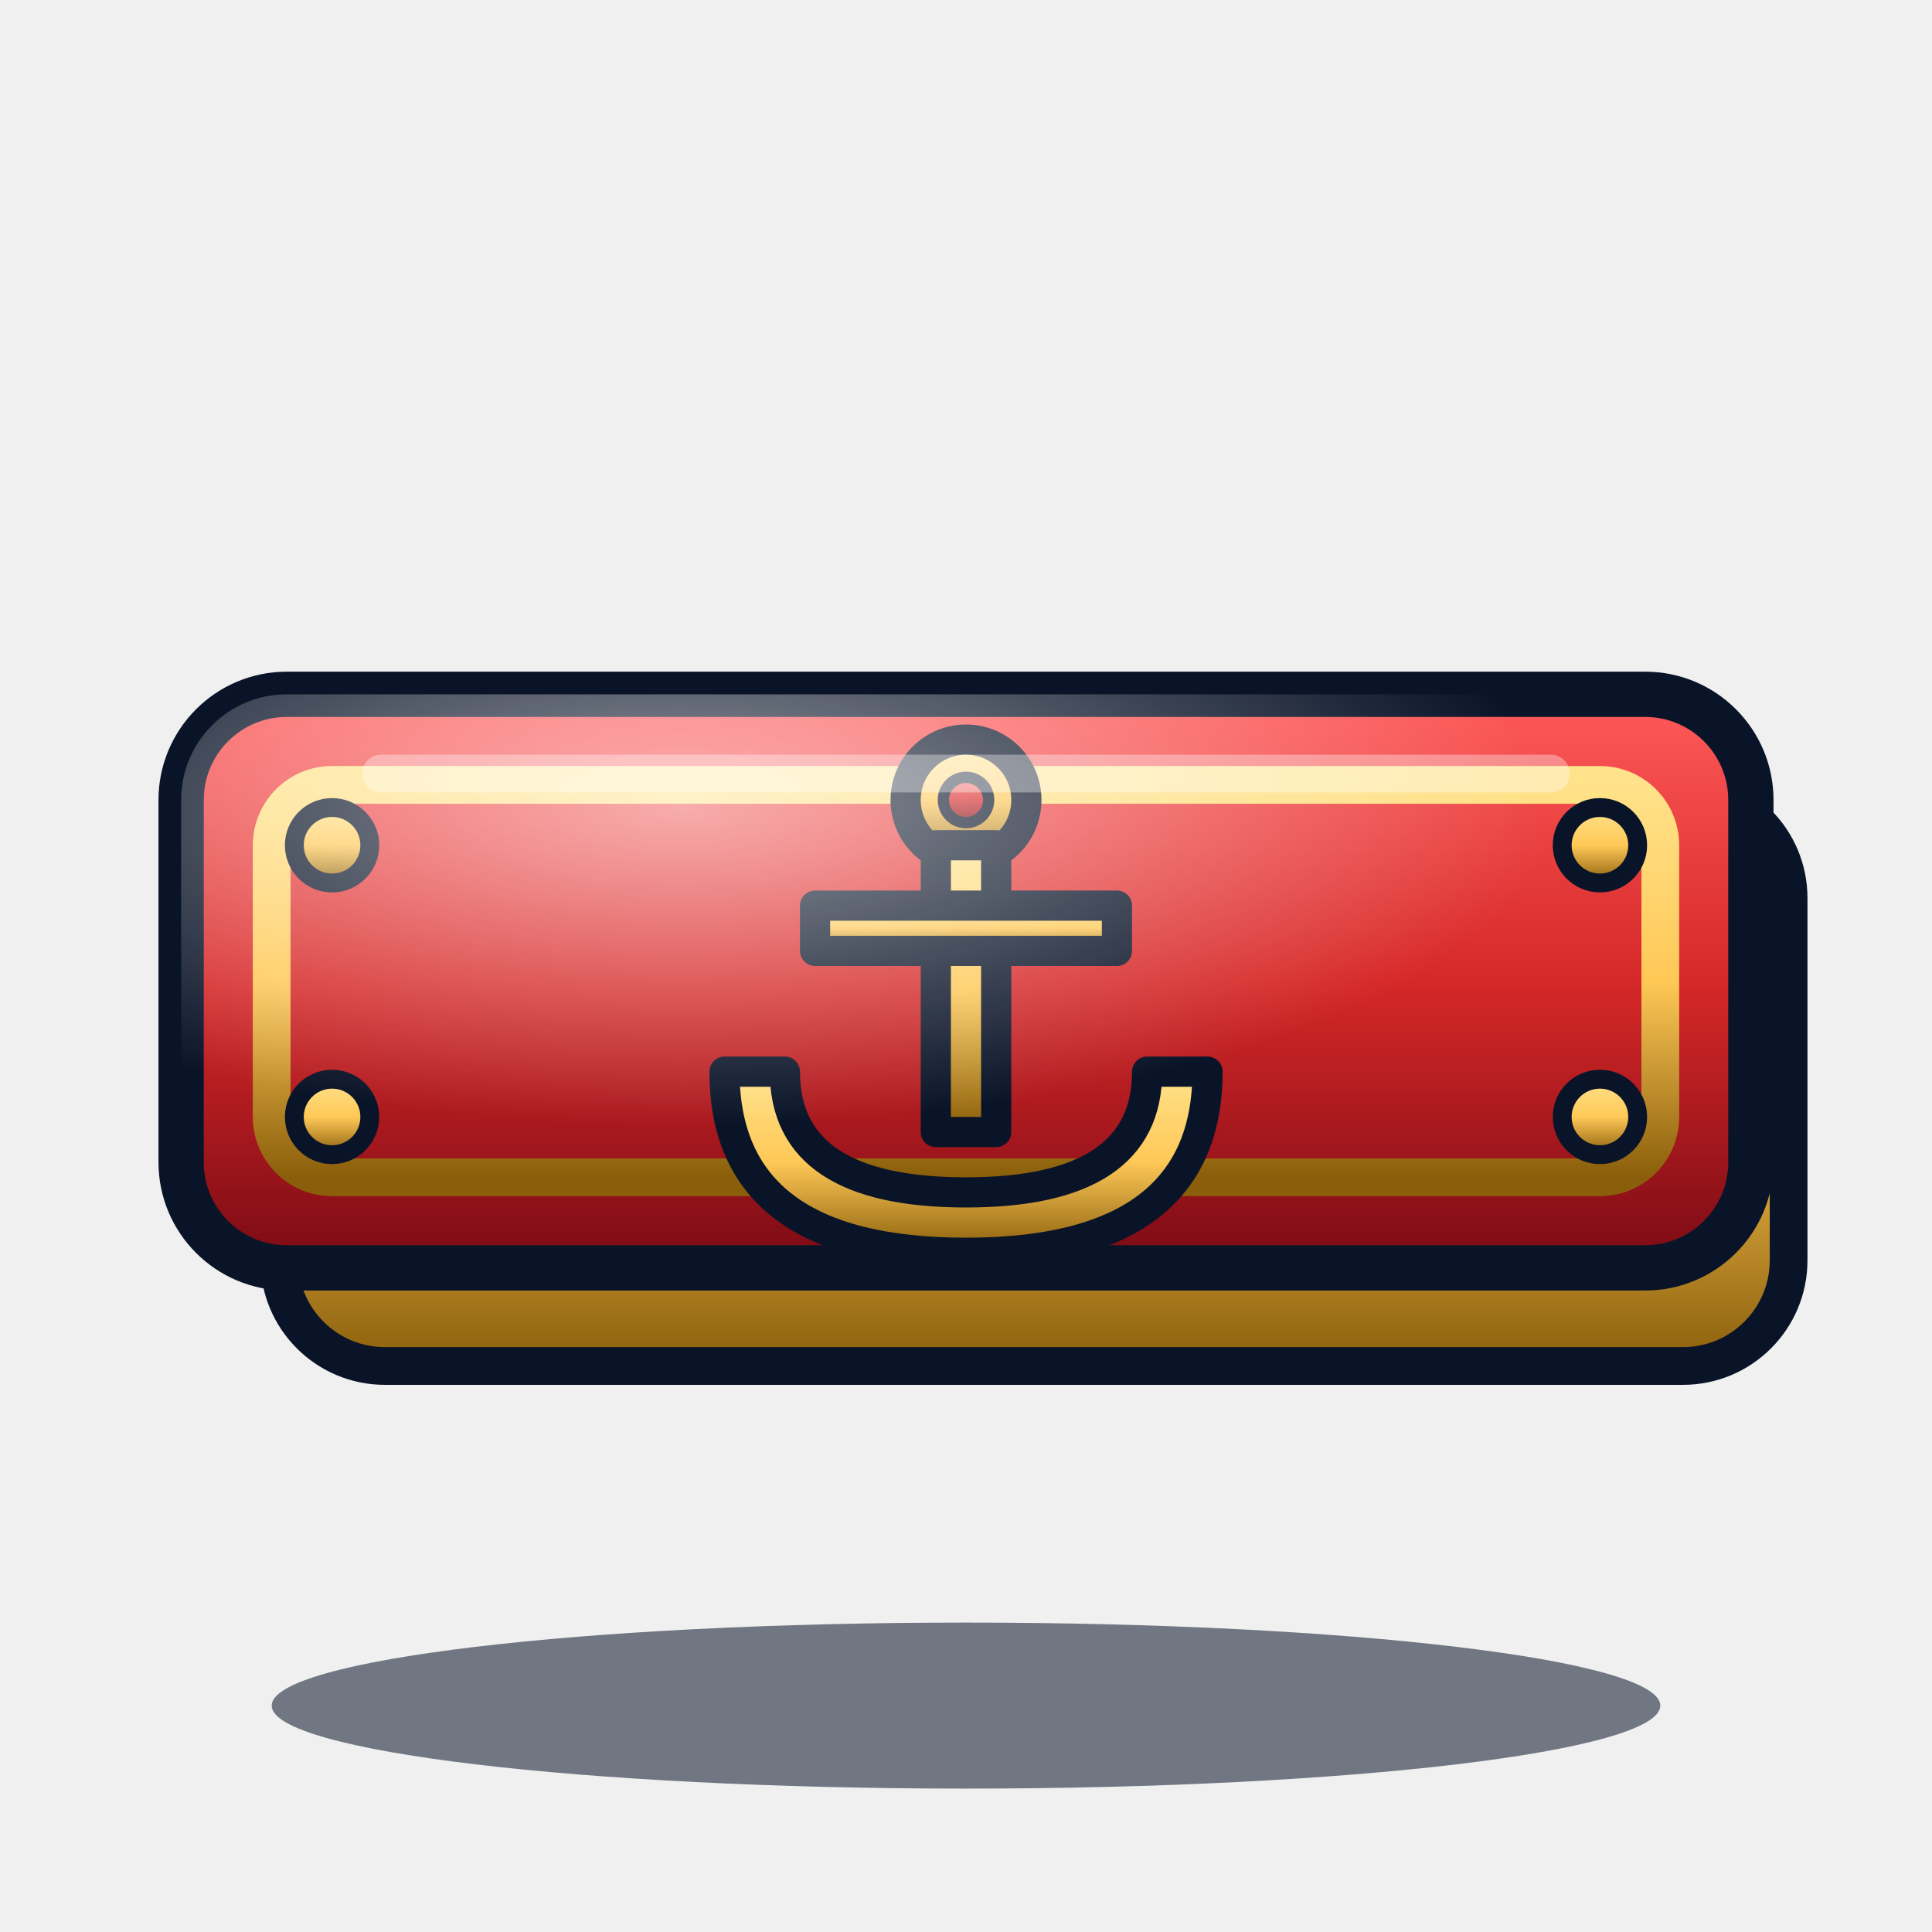
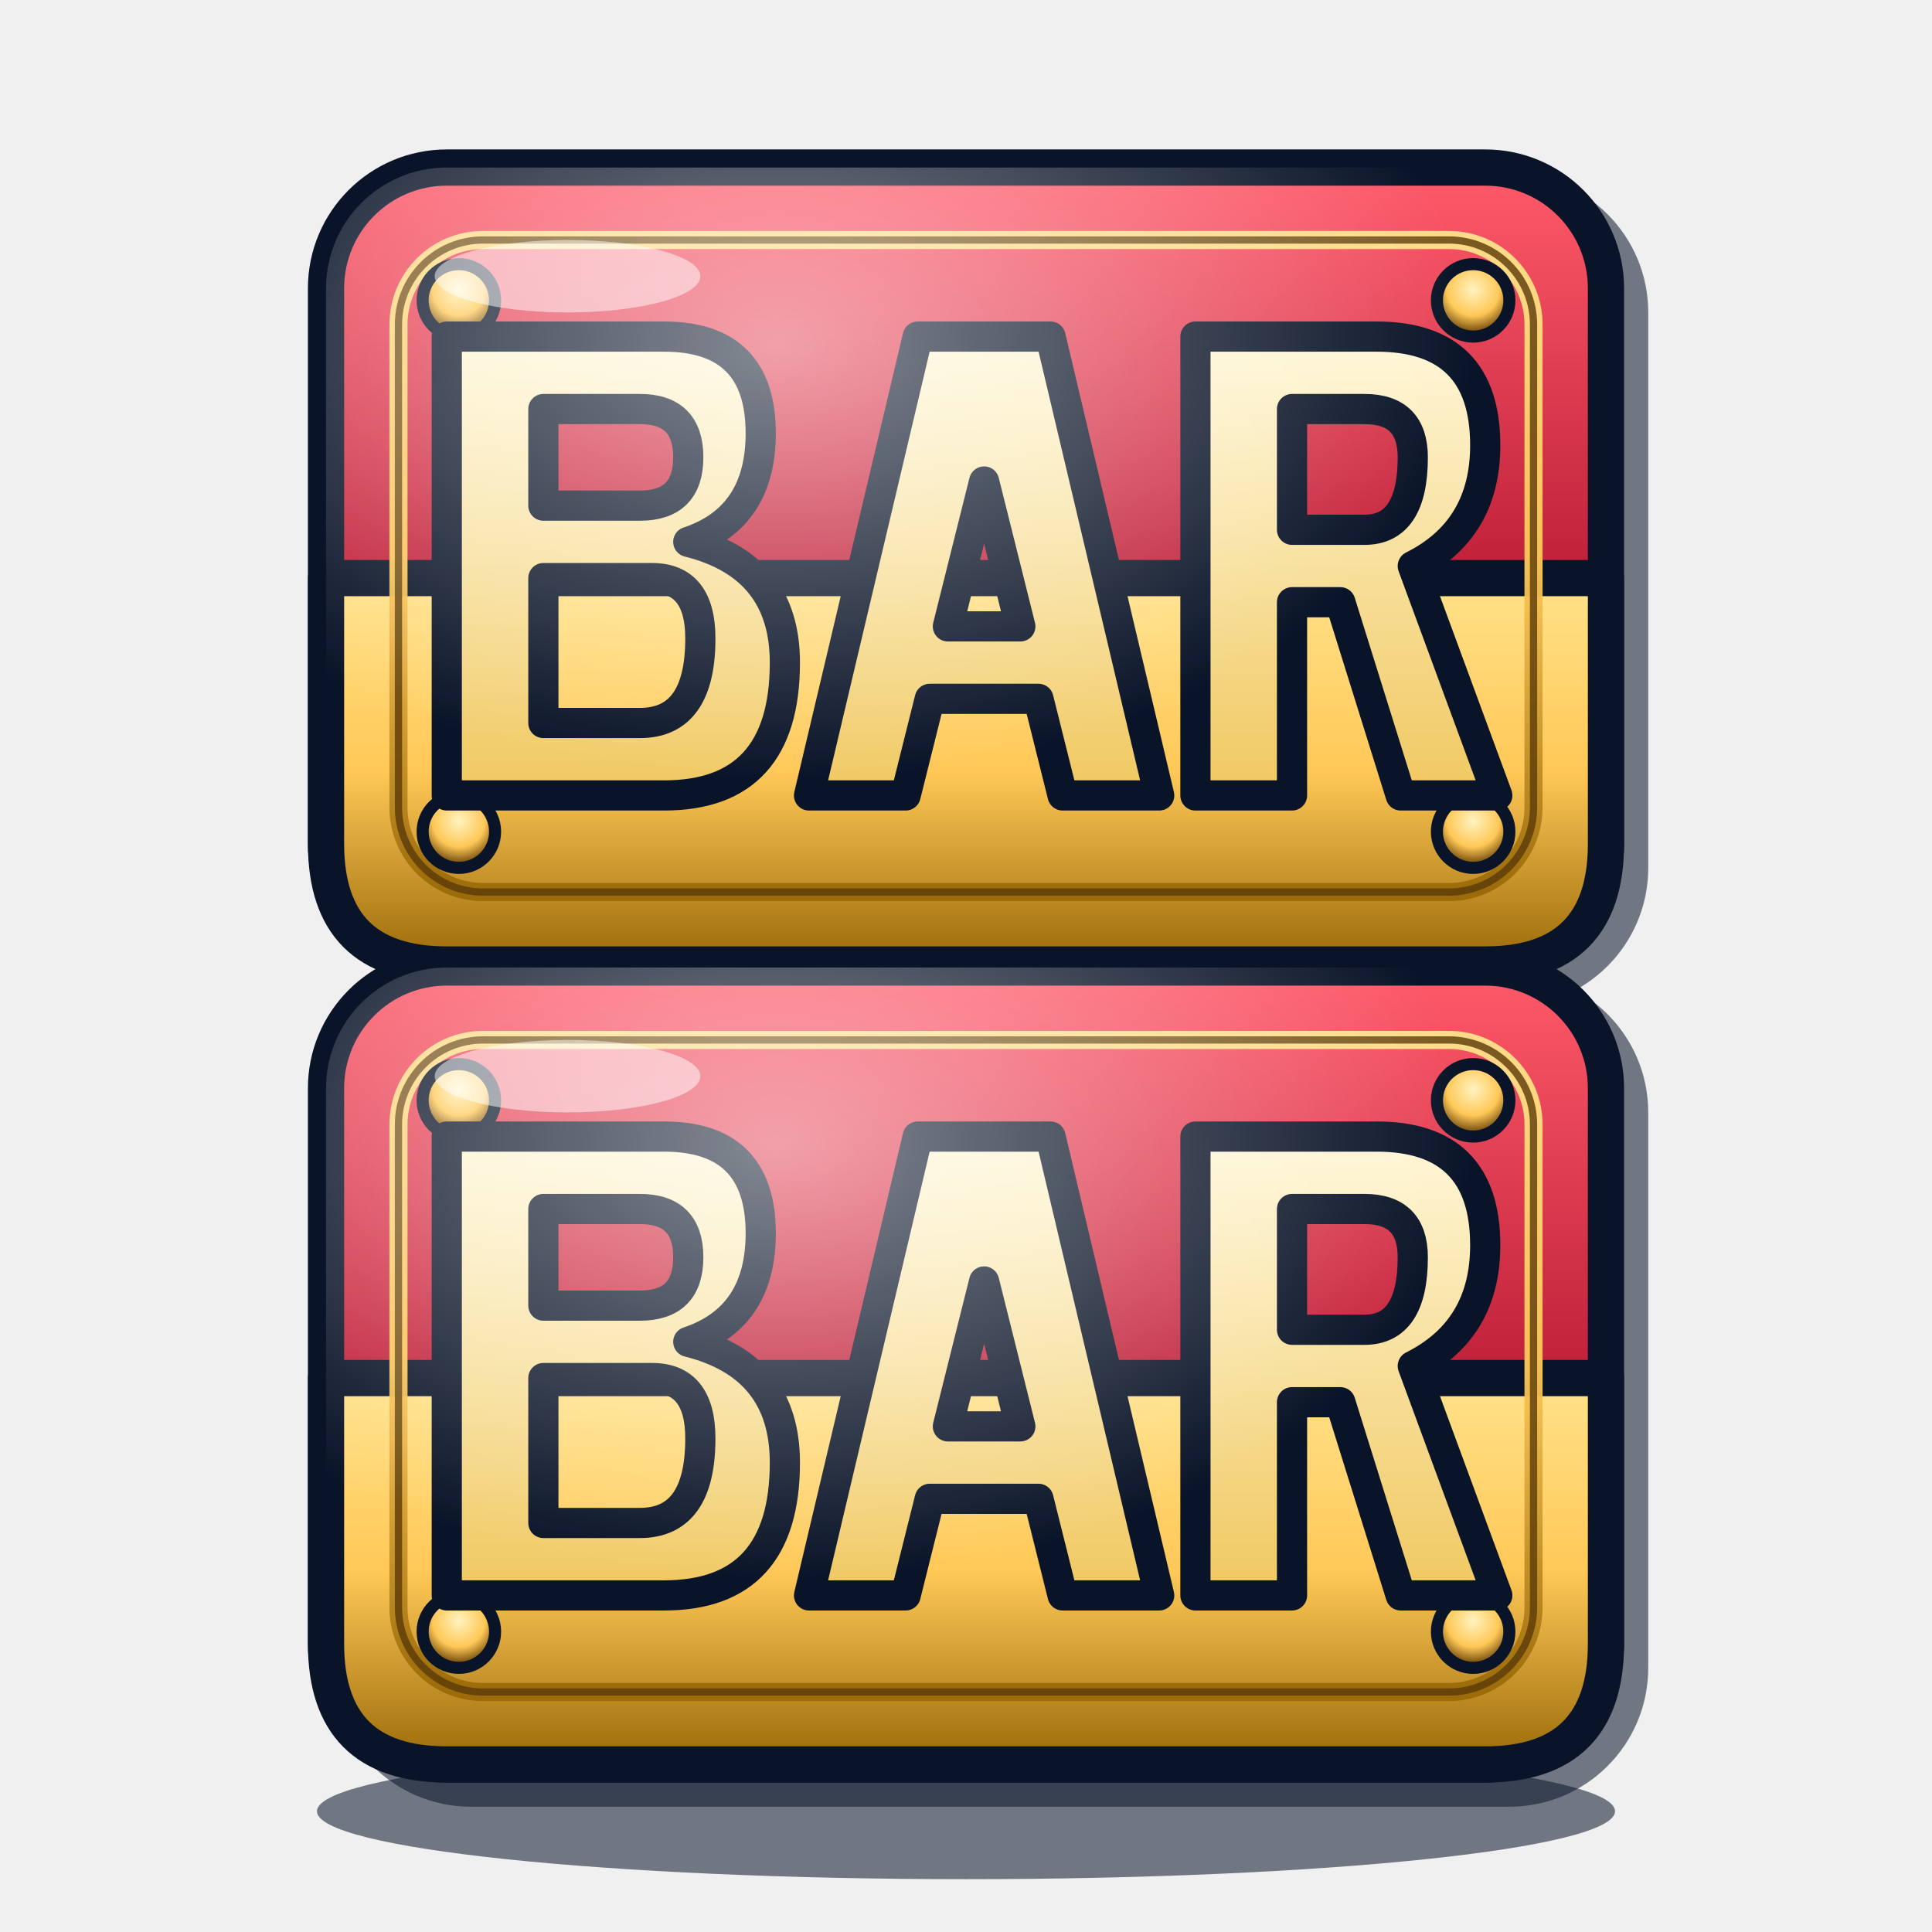
<svg xmlns="http://www.w3.org/2000/svg" viewBox="0 0 256 256" width="256" height="256">
  <defs>
    <linearGradient id="b8r" x1="0" y1="0" x2="0" y2="1">
-       <stop offset="0" stop-color="#ff5a5a" />
-       <stop offset="0.5" stop-color="#d62828" />
-       <stop offset="1" stop-color="#7a0a14" />
+       <stop offset="0" stop-color="#ff5a6a" />
+       <stop offset="0.5" stop-color="#c0223a" />
+       <stop offset="1" stop-color="#5a0a14" />
    </linearGradient>
    <linearGradient id="b8g" x1="0" y1="0" x2="0" y2="1">
      <stop offset="0" stop-color="#ffe28a" />
      <stop offset="0.5" stop-color="#ffc857" />
-       <stop offset="1" stop-color="#8a5e0a" />
+       <stop offset="1" stop-color="#9a6a08" />
    </linearGradient>
-     <radialGradient id="hl8" cx="32%" cy="20%" r="55%">
-       <stop offset="0" stop-color="#ffffff" stop-opacity="0.55" />
+     <radialGradient id="b8riv" cx="50%" cy="35%" r="60%">
+       <stop offset="0" stop-color="#fff3c0" />
+       <stop offset="0.6" stop-color="#ffc857" />
+       <stop offset="1" stop-color="#6a4408" />
+     </radialGradient>
+     <radialGradient id="hl8" cx="35%" cy="22%" r="55%">
+       <stop offset="0" stop-color="#ffffff" stop-opacity="0.5" />
      <stop offset="1" stop-color="#ffffff" stop-opacity="0" />
    </radialGradient>
+     <linearGradient id="b8letter" x1="0" y1="0" x2="0" y2="1">
+       <stop offset="0" stop-color="#fff7d8" />
+       <stop offset="1" stop-color="#f0c860" />
+     </linearGradient>
+     <g id="bar2plaque">
+       <rect x="22" y="56" width="212" height="132" rx="20" fill="url(#b8g)" stroke="#0a1428" stroke-width="6" stroke-linejoin="round" transform="translate(4,4)" opacity="0.55" />
+       <rect x="22" y="56" width="212" height="132" rx="20" fill="url(#b8r)" stroke="#0a1428" stroke-width="6" stroke-linejoin="round" />
+       <path d="M22 124 L234 124 L234 168 Q234 188 214 188 L42 188 Q22 188 22 168 Z" fill="url(#b8g)" stroke="#0a1428" stroke-width="6" stroke-linejoin="round" />
+       <rect x="34" y="68" width="188" height="108" rx="14" fill="none" stroke="url(#b8g)" stroke-width="3" opacity="0.95" />
+       <rect x="34" y="68" width="188" height="108" rx="14" fill="none" stroke="#5a3a08" stroke-width="1.2" opacity="0.8" />
+       <g stroke="#0a1428" stroke-width="2">
+         <circle cx="44" cy="78" r="6" fill="url(#b8riv)" />
+         <circle cx="212" cy="78" r="6" fill="url(#b8riv)" />
+         <circle cx="44" cy="166" r="6" fill="url(#b8riv)" />
+         <circle cx="212" cy="166" r="6" fill="url(#b8riv)" />
+       </g>
+       <g fill="url(#b8letter)" stroke="#0a1428" stroke-width="5" stroke-linejoin="round" stroke-linecap="round" transform="translate(-14,0)">
+         <path d="M56 84 L92 84 Q108 84 108 100 Q108 114 96 118 Q112 122 112 138 Q112 160 92 160 L56 160 Z                  M72 96 L88 96 Q96 96 96 104 Q96 112 88 112 L72 112 Z                  M72 124 L90 124 Q98 124 98 134 Q98 148 88 148 L72 148 Z" fill-rule="evenodd" />
+         <path d="M116 160 L134 84 L156 84 L174 160 L158 160 L154 144 L136 144 L132 160 Z                  M139 132 L151 132 L145 108 Z" fill-rule="evenodd" />
+         <path d="M180 160 L180 84 L210 84 Q228 84 228 102 Q228 116 216 122 L230 160 L214 160 L204 128 L196 128 L196 160 Z                  M196 96 L208 96 Q216 96 216 104 Q216 116 208 116 L196 116 Z" fill-rule="evenodd" />
+       </g>
+       <rect x="22" y="56" width="212" height="132" rx="20" fill="url(#hl8)" />
+       <ellipse cx="62" cy="74" rx="22" ry="6" fill="#ffffff" opacity="0.5" />
+     </g>
  </defs>
-   <ellipse cx="128" cy="226" rx="92" ry="11" fill="#0a1428" opacity="0.55" />
-   <rect x="37" y="105" width="200" height="76" rx="14" fill="url(#b8g)" stroke="#0a1428" stroke-width="5" />
-   <rect x="24" y="92" width="208" height="76" rx="14" fill="url(#b8r)" stroke="#0a1428" stroke-width="6" />
-   <rect x="36" y="104" width="184" height="52" rx="8" fill="none" stroke="url(#b8g)" stroke-width="5" />
-   <g fill="url(#b8g)" stroke="#0a1428" stroke-width="2.5">
-     <circle cx="44" cy="112" r="5" />
-     <circle cx="212" cy="112" r="5" />
-     <circle cx="44" cy="148" r="5" />
-     <circle cx="212" cy="148" r="5" />
+   <ellipse cx="128" cy="240" rx="86" ry="9" fill="#0a1428" opacity="0.55" />
+   <g transform="translate(25.6,-22.6) scale(0.8)">
+     <use href="#bar2plaque" />
  </g>
-   <g stroke="#0a1428" stroke-width="4" stroke-linejoin="round" stroke-linecap="round" fill="url(#b8g)">
-     <circle cx="128" cy="106" r="8" />
-     <rect x="124" y="112" width="8" height="38" />
-     <rect x="108" y="120" width="40" height="6" />
-     <path d="M104 142 Q104 158 128 158 Q152 158 152 142 L160 142 Q160 166 128 166 Q96 166 96 142 Z" />
+   <g transform="translate(25.6,83.4) scale(0.8)">
+     <use href="#bar2plaque" />
  </g>
-   <circle cx="128" cy="106" r="3" fill="url(#b8r)" stroke="#0a1428" stroke-width="1.5" />
-   <rect x="24" y="92" width="208" height="76" rx="14" fill="url(#hl8)" />
-   <rect x="48" y="100" width="160" height="5" rx="2.5" fill="#ffffff" opacity="0.35" />
</svg>
